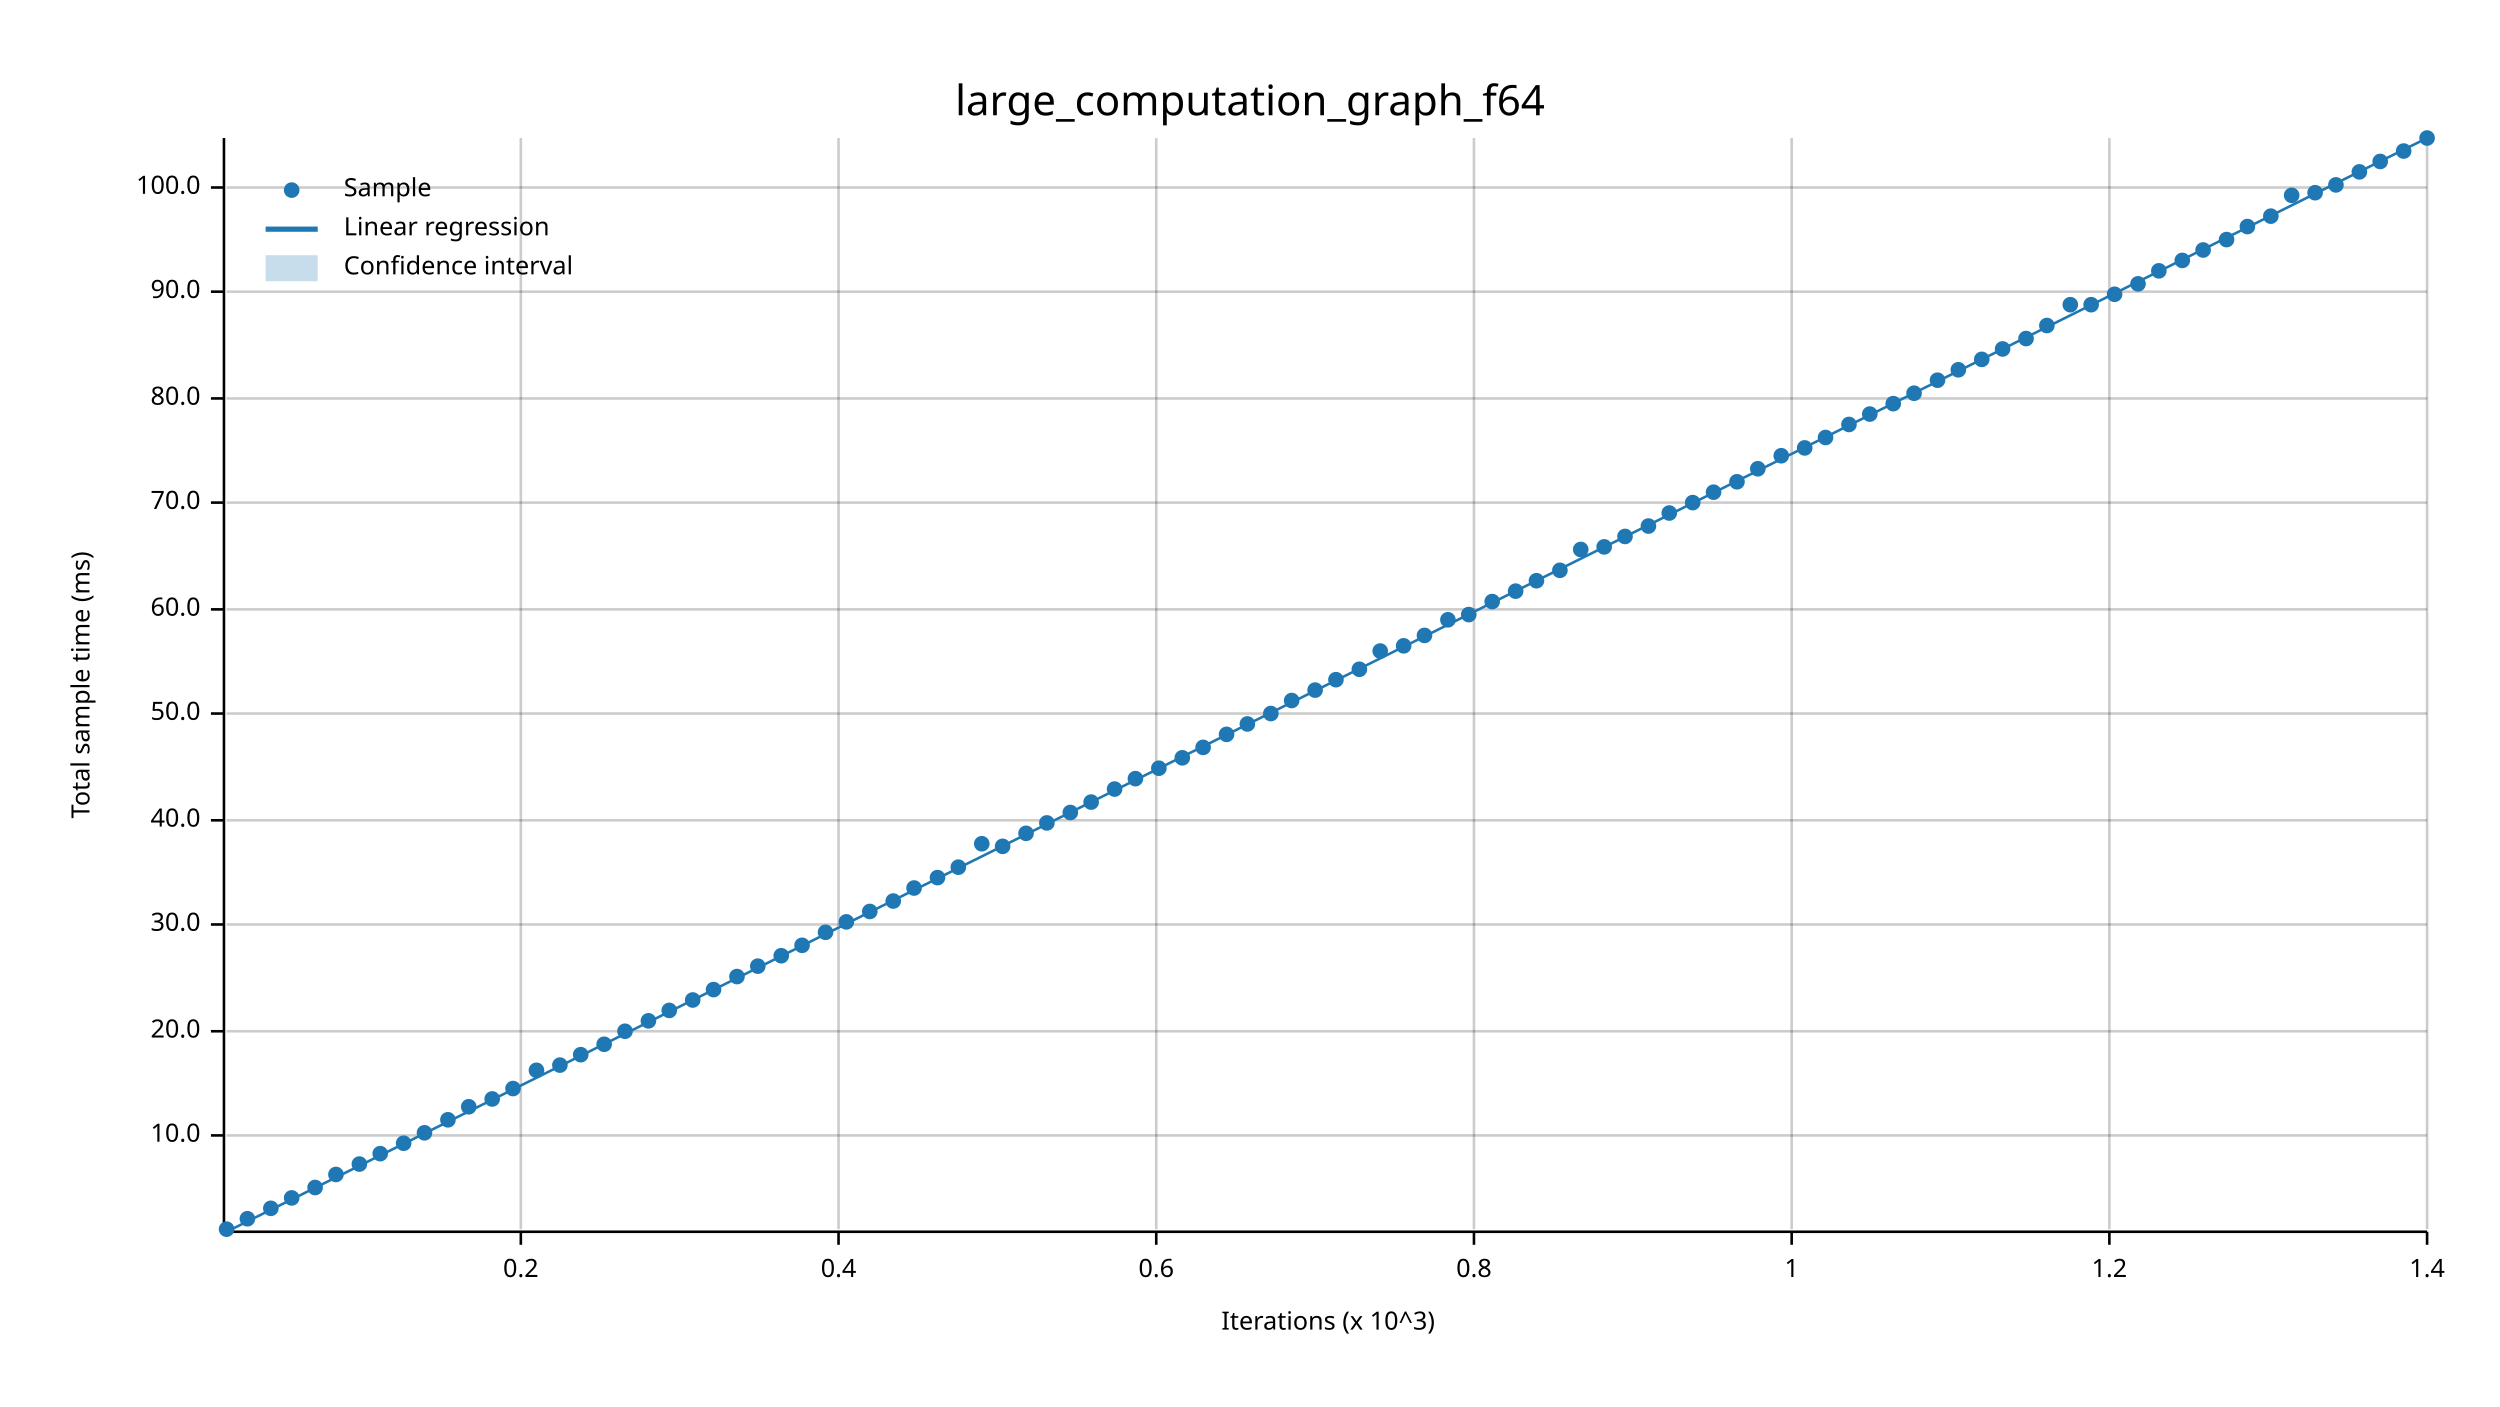
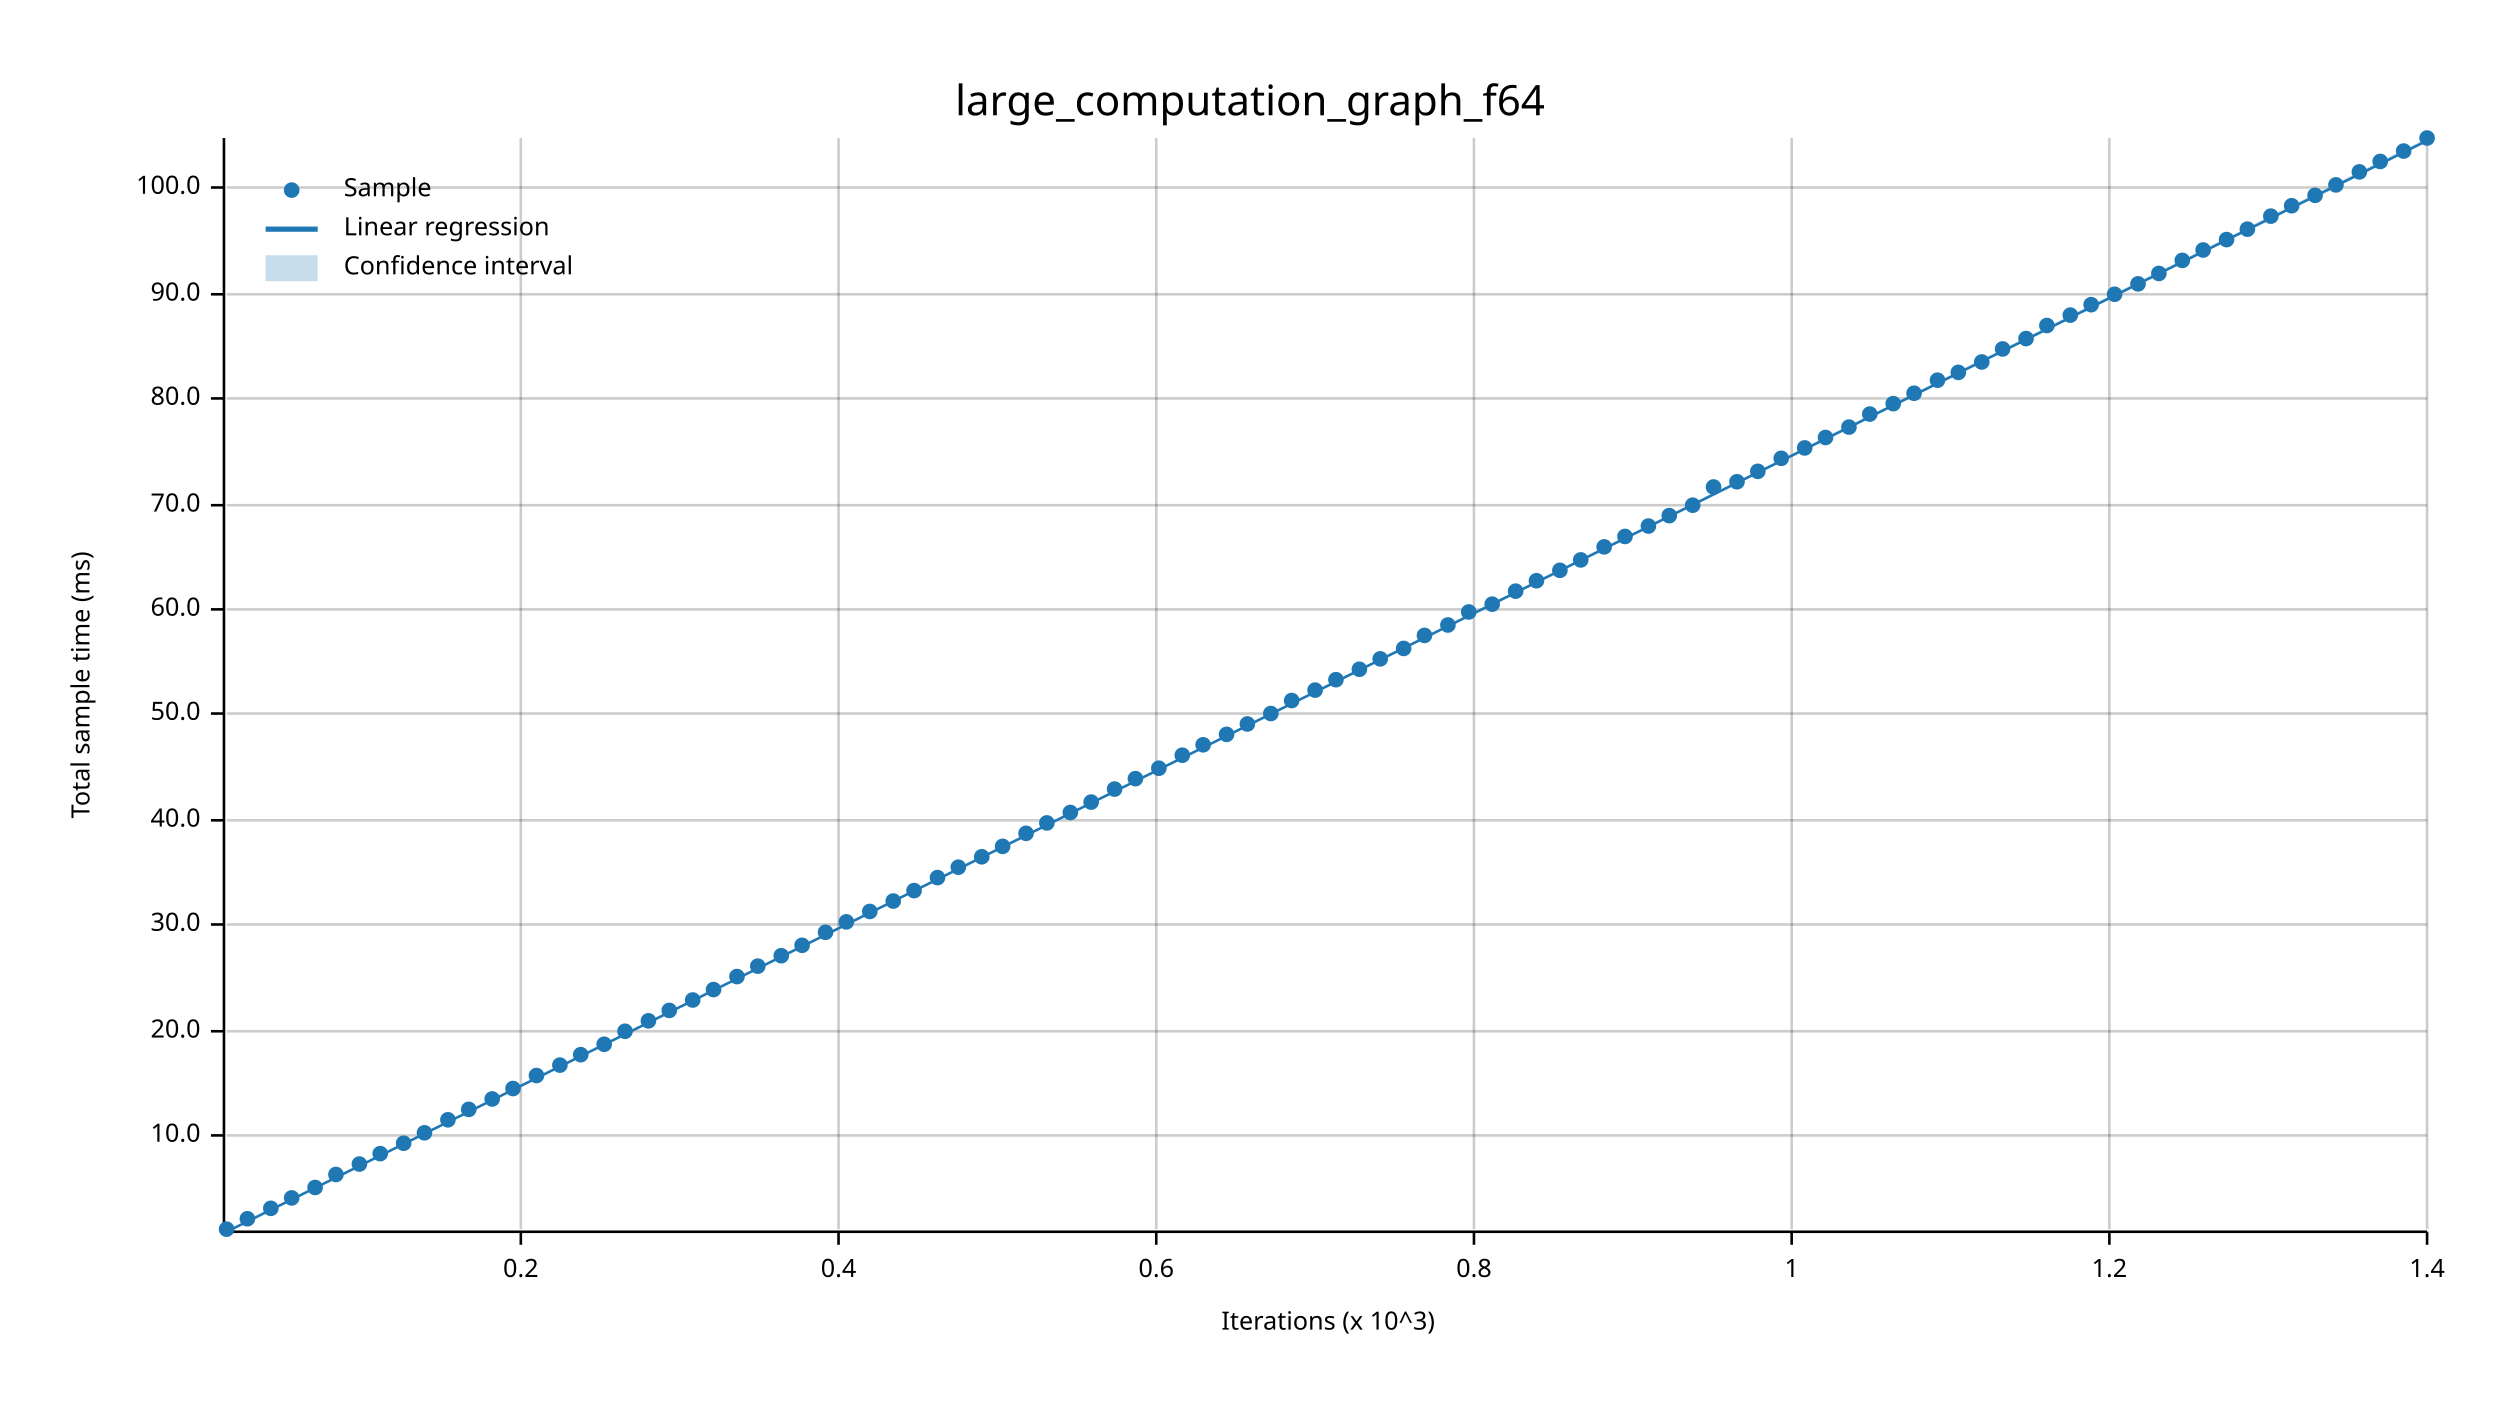
<svg xmlns="http://www.w3.org/2000/svg" width="960" height="540" viewBox="0 0 960 540">
  <text x="480" y="32" dy="0.76em" text-anchor="middle" font-family="sans-serif" font-size="16.129" opacity="1" fill="#000000">
large_computation_graph_f64
</text>
  <text x="27" y="263" dy="0.76em" text-anchor="middle" font-family="sans-serif" font-size="9.677" opacity="1" fill="#000000" transform="rotate(270, 27, 263)">
Total sample time (ms)
</text>
  <text x="510" y="513" dy="-0.5ex" text-anchor="middle" font-family="sans-serif" font-size="9.677" opacity="1" fill="#000000">
Iterations (x 10^3)
</text>
  <line opacity="0.2" stroke="#000000" stroke-width="1" x1="200" y1="472" x2="200" y2="53" />
  <line opacity="0.2" stroke="#000000" stroke-width="1" x1="322" y1="472" x2="322" y2="53" />
  <line opacity="0.2" stroke="#000000" stroke-width="1" x1="444" y1="472" x2="444" y2="53" />
  <line opacity="0.2" stroke="#000000" stroke-width="1" x1="566" y1="472" x2="566" y2="53" />
  <line opacity="0.2" stroke="#000000" stroke-width="1" x1="688" y1="472" x2="688" y2="53" />
  <line opacity="0.2" stroke="#000000" stroke-width="1" x1="810" y1="472" x2="810" y2="53" />
  <line opacity="0.2" stroke="#000000" stroke-width="1" x1="932" y1="472" x2="932" y2="53" />
  <line opacity="0.2" stroke="#000000" stroke-width="1" x1="87" y1="436" x2="932" y2="436" />
  <line opacity="0.2" stroke="#000000" stroke-width="1" x1="87" y1="396" x2="932" y2="396" />
  <line opacity="0.2" stroke="#000000" stroke-width="1" x1="87" y1="355" x2="932" y2="355" />
  <line opacity="0.2" stroke="#000000" stroke-width="1" x1="87" y1="315" x2="932" y2="315" />
  <line opacity="0.2" stroke="#000000" stroke-width="1" x1="87" y1="274" x2="932" y2="274" />
  <line opacity="0.2" stroke="#000000" stroke-width="1" x1="87" y1="234" x2="932" y2="234" />
-   <line opacity="0.2" stroke="#000000" stroke-width="1" x1="87" y1="193" x2="932" y2="193" />
+   <line opacity="0.2" stroke="#000000" stroke-width="1" x1="87" y1="194" x2="932" y2="194" />
  <line opacity="0.2" stroke="#000000" stroke-width="1" x1="87" y1="153" x2="932" y2="153" />
-   <line opacity="0.2" stroke="#000000" stroke-width="1" x1="87" y1="112" x2="932" y2="112" />
+   <line opacity="0.2" stroke="#000000" stroke-width="1" x1="87" y1="113" x2="932" y2="113" />
  <line opacity="0.2" stroke="#000000" stroke-width="1" x1="87" y1="72" x2="932" y2="72" />
  <polyline fill="none" opacity="1" stroke="#000000" stroke-width="1" points="86,53 86,472 " />
  <text x="77" y="436" dy="0.5ex" text-anchor="end" font-family="sans-serif" font-size="9.677" opacity="1" fill="#000000">
10.0
</text>
  <polyline fill="none" opacity="1" stroke="#000000" stroke-width="1" points="81,436 86,436 " />
  <text x="77" y="396" dy="0.5ex" text-anchor="end" font-family="sans-serif" font-size="9.677" opacity="1" fill="#000000">
20.0
</text>
  <polyline fill="none" opacity="1" stroke="#000000" stroke-width="1" points="81,396 86,396 " />
  <text x="77" y="355" dy="0.5ex" text-anchor="end" font-family="sans-serif" font-size="9.677" opacity="1" fill="#000000">
30.0
</text>
  <polyline fill="none" opacity="1" stroke="#000000" stroke-width="1" points="81,355 86,355 " />
  <text x="77" y="315" dy="0.5ex" text-anchor="end" font-family="sans-serif" font-size="9.677" opacity="1" fill="#000000">
40.0
</text>
  <polyline fill="none" opacity="1" stroke="#000000" stroke-width="1" points="81,315 86,315 " />
  <text x="77" y="274" dy="0.5ex" text-anchor="end" font-family="sans-serif" font-size="9.677" opacity="1" fill="#000000">
50.0
</text>
  <polyline fill="none" opacity="1" stroke="#000000" stroke-width="1" points="81,274 86,274 " />
  <text x="77" y="234" dy="0.5ex" text-anchor="end" font-family="sans-serif" font-size="9.677" opacity="1" fill="#000000">
60.0
</text>
  <polyline fill="none" opacity="1" stroke="#000000" stroke-width="1" points="81,234 86,234 " />
-   <text x="77" y="193" dy="0.5ex" text-anchor="end" font-family="sans-serif" font-size="9.677" opacity="1" fill="#000000">
+   <text x="77" y="194" dy="0.5ex" text-anchor="end" font-family="sans-serif" font-size="9.677" opacity="1" fill="#000000">
70.0
</text>
-   <polyline fill="none" opacity="1" stroke="#000000" stroke-width="1" points="81,193 86,193 " />
+   <polyline fill="none" opacity="1" stroke="#000000" stroke-width="1" points="81,194 86,194 " />
  <text x="77" y="153" dy="0.5ex" text-anchor="end" font-family="sans-serif" font-size="9.677" opacity="1" fill="#000000">
80.0
</text>
  <polyline fill="none" opacity="1" stroke="#000000" stroke-width="1" points="81,153 86,153 " />
-   <text x="77" y="112" dy="0.5ex" text-anchor="end" font-family="sans-serif" font-size="9.677" opacity="1" fill="#000000">
+   <text x="77" y="113" dy="0.5ex" text-anchor="end" font-family="sans-serif" font-size="9.677" opacity="1" fill="#000000">
90.0
</text>
-   <polyline fill="none" opacity="1" stroke="#000000" stroke-width="1" points="81,112 86,112 " />
+   <polyline fill="none" opacity="1" stroke="#000000" stroke-width="1" points="81,113 86,113 " />
  <text x="77" y="72" dy="0.5ex" text-anchor="end" font-family="sans-serif" font-size="9.677" opacity="1" fill="#000000">
100.0
</text>
  <polyline fill="none" opacity="1" stroke="#000000" stroke-width="1" points="81,72 86,72 " />
  <polyline fill="none" opacity="1" stroke="#000000" stroke-width="1" points="87,473 932,473 " />
  <text x="200" y="483" dy="0.76em" text-anchor="middle" font-family="sans-serif" font-size="9.677" opacity="1" fill="#000000">
0.2
</text>
  <polyline fill="none" opacity="1" stroke="#000000" stroke-width="1" points="200,473 200,478 " />
  <text x="322" y="483" dy="0.76em" text-anchor="middle" font-family="sans-serif" font-size="9.677" opacity="1" fill="#000000">
0.4
</text>
  <polyline fill="none" opacity="1" stroke="#000000" stroke-width="1" points="322,473 322,478 " />
  <text x="444" y="483" dy="0.76em" text-anchor="middle" font-family="sans-serif" font-size="9.677" opacity="1" fill="#000000">
0.6
</text>
  <polyline fill="none" opacity="1" stroke="#000000" stroke-width="1" points="444,473 444,478 " />
  <text x="566" y="483" dy="0.76em" text-anchor="middle" font-family="sans-serif" font-size="9.677" opacity="1" fill="#000000">
0.8
</text>
  <polyline fill="none" opacity="1" stroke="#000000" stroke-width="1" points="566,473 566,478 " />
  <text x="688" y="483" dy="0.76em" text-anchor="middle" font-family="sans-serif" font-size="9.677" opacity="1" fill="#000000">
1
</text>
  <polyline fill="none" opacity="1" stroke="#000000" stroke-width="1" points="688,473 688,478 " />
  <text x="810" y="483" dy="0.76em" text-anchor="middle" font-family="sans-serif" font-size="9.677" opacity="1" fill="#000000">
1.2
</text>
  <polyline fill="none" opacity="1" stroke="#000000" stroke-width="1" points="810,473 810,478 " />
  <text x="932" y="483" dy="0.76em" text-anchor="middle" font-family="sans-serif" font-size="9.677" opacity="1" fill="#000000">
1.4
</text>
  <polyline fill="none" opacity="1" stroke="#000000" stroke-width="1" points="932,473 932,478 " />
  <circle cx="87" cy="472" r="3" opacity="1" fill="#1F78B4" stroke="none" stroke-width="1" />
  <circle cx="95" cy="468" r="3" opacity="1" fill="#1F78B4" stroke="none" stroke-width="1" />
  <circle cx="104" cy="464" r="3" opacity="1" fill="#1F78B4" stroke="none" stroke-width="1" />
  <circle cx="112" cy="460" r="3" opacity="1" fill="#1F78B4" stroke="none" stroke-width="1" />
  <circle cx="121" cy="456" r="3" opacity="1" fill="#1F78B4" stroke="none" stroke-width="1" />
  <circle cx="129" cy="451" r="3" opacity="1" fill="#1F78B4" stroke="none" stroke-width="1" />
  <circle cx="138" cy="447" r="3" opacity="1" fill="#1F78B4" stroke="none" stroke-width="1" />
  <circle cx="146" cy="443" r="3" opacity="1" fill="#1F78B4" stroke="none" stroke-width="1" />
  <circle cx="155" cy="439" r="3" opacity="1" fill="#1F78B4" stroke="none" stroke-width="1" />
  <circle cx="163" cy="435" r="3" opacity="1" fill="#1F78B4" stroke="none" stroke-width="1" />
  <circle cx="172" cy="430" r="3" opacity="1" fill="#1F78B4" stroke="none" stroke-width="1" />
-   <circle cx="180" cy="425" r="3" opacity="1" fill="#1F78B4" stroke="none" stroke-width="1" />
+   <circle cx="180" cy="426" r="3" opacity="1" fill="#1F78B4" stroke="none" stroke-width="1" />
  <circle cx="189" cy="422" r="3" opacity="1" fill="#1F78B4" stroke="none" stroke-width="1" />
  <circle cx="197" cy="418" r="3" opacity="1" fill="#1F78B4" stroke="none" stroke-width="1" />
-   <circle cx="206" cy="411" r="3" opacity="1" fill="#1F78B4" stroke="none" stroke-width="1" />
+   <circle cx="206" cy="413" r="3" opacity="1" fill="#1F78B4" stroke="none" stroke-width="1" />
  <circle cx="215" cy="409" r="3" opacity="1" fill="#1F78B4" stroke="none" stroke-width="1" />
  <circle cx="223" cy="405" r="3" opacity="1" fill="#1F78B4" stroke="none" stroke-width="1" />
  <circle cx="232" cy="401" r="3" opacity="1" fill="#1F78B4" stroke="none" stroke-width="1" />
  <circle cx="240" cy="396" r="3" opacity="1" fill="#1F78B4" stroke="none" stroke-width="1" />
  <circle cx="249" cy="392" r="3" opacity="1" fill="#1F78B4" stroke="none" stroke-width="1" />
  <circle cx="257" cy="388" r="3" opacity="1" fill="#1F78B4" stroke="none" stroke-width="1" />
  <circle cx="266" cy="384" r="3" opacity="1" fill="#1F78B4" stroke="none" stroke-width="1" />
  <circle cx="274" cy="380" r="3" opacity="1" fill="#1F78B4" stroke="none" stroke-width="1" />
  <circle cx="283" cy="375" r="3" opacity="1" fill="#1F78B4" stroke="none" stroke-width="1" />
  <circle cx="291" cy="371" r="3" opacity="1" fill="#1F78B4" stroke="none" stroke-width="1" />
  <circle cx="300" cy="367" r="3" opacity="1" fill="#1F78B4" stroke="none" stroke-width="1" />
  <circle cx="308" cy="363" r="3" opacity="1" fill="#1F78B4" stroke="none" stroke-width="1" />
  <circle cx="317" cy="358" r="3" opacity="1" fill="#1F78B4" stroke="none" stroke-width="1" />
  <circle cx="325" cy="354" r="3" opacity="1" fill="#1F78B4" stroke="none" stroke-width="1" />
  <circle cx="334" cy="350" r="3" opacity="1" fill="#1F78B4" stroke="none" stroke-width="1" />
  <circle cx="343" cy="346" r="3" opacity="1" fill="#1F78B4" stroke="none" stroke-width="1" />
-   <circle cx="351" cy="341" r="3" opacity="1" fill="#1F78B4" stroke="none" stroke-width="1" />
+   <circle cx="351" cy="342" r="3" opacity="1" fill="#1F78B4" stroke="none" stroke-width="1" />
  <circle cx="360" cy="337" r="3" opacity="1" fill="#1F78B4" stroke="none" stroke-width="1" />
  <circle cx="368" cy="333" r="3" opacity="1" fill="#1F78B4" stroke="none" stroke-width="1" />
-   <circle cx="377" cy="324" r="3" opacity="1" fill="#1F78B4" stroke="none" stroke-width="1" />
+   <circle cx="377" cy="329" r="3" opacity="1" fill="#1F78B4" stroke="none" stroke-width="1" />
  <circle cx="385" cy="325" r="3" opacity="1" fill="#1F78B4" stroke="none" stroke-width="1" />
  <circle cx="394" cy="320" r="3" opacity="1" fill="#1F78B4" stroke="none" stroke-width="1" />
  <circle cx="402" cy="316" r="3" opacity="1" fill="#1F78B4" stroke="none" stroke-width="1" />
  <circle cx="411" cy="312" r="3" opacity="1" fill="#1F78B4" stroke="none" stroke-width="1" />
  <circle cx="419" cy="308" r="3" opacity="1" fill="#1F78B4" stroke="none" stroke-width="1" />
  <circle cx="428" cy="303" r="3" opacity="1" fill="#1F78B4" stroke="none" stroke-width="1" />
  <circle cx="436" cy="299" r="3" opacity="1" fill="#1F78B4" stroke="none" stroke-width="1" />
  <circle cx="445" cy="295" r="3" opacity="1" fill="#1F78B4" stroke="none" stroke-width="1" />
-   <circle cx="454" cy="291" r="3" opacity="1" fill="#1F78B4" stroke="none" stroke-width="1" />
-   <circle cx="462" cy="287" r="3" opacity="1" fill="#1F78B4" stroke="none" stroke-width="1" />
+   <circle cx="454" cy="290" r="3" opacity="1" fill="#1F78B4" stroke="none" stroke-width="1" />
+   <circle cx="462" cy="286" r="3" opacity="1" fill="#1F78B4" stroke="none" stroke-width="1" />
  <circle cx="471" cy="282" r="3" opacity="1" fill="#1F78B4" stroke="none" stroke-width="1" />
  <circle cx="479" cy="278" r="3" opacity="1" fill="#1F78B4" stroke="none" stroke-width="1" />
  <circle cx="488" cy="274" r="3" opacity="1" fill="#1F78B4" stroke="none" stroke-width="1" />
  <circle cx="496" cy="269" r="3" opacity="1" fill="#1F78B4" stroke="none" stroke-width="1" />
  <circle cx="505" cy="265" r="3" opacity="1" fill="#1F78B4" stroke="none" stroke-width="1" />
  <circle cx="513" cy="261" r="3" opacity="1" fill="#1F78B4" stroke="none" stroke-width="1" />
  <circle cx="522" cy="257" r="3" opacity="1" fill="#1F78B4" stroke="none" stroke-width="1" />
-   <circle cx="530" cy="250" r="3" opacity="1" fill="#1F78B4" stroke="none" stroke-width="1" />
-   <circle cx="539" cy="248" r="3" opacity="1" fill="#1F78B4" stroke="none" stroke-width="1" />
+   <circle cx="530" cy="253" r="3" opacity="1" fill="#1F78B4" stroke="none" stroke-width="1" />
+   <circle cx="539" cy="249" r="3" opacity="1" fill="#1F78B4" stroke="none" stroke-width="1" />
  <circle cx="547" cy="244" r="3" opacity="1" fill="#1F78B4" stroke="none" stroke-width="1" />
-   <circle cx="556" cy="238" r="3" opacity="1" fill="#1F78B4" stroke="none" stroke-width="1" />
-   <circle cx="564" cy="236" r="3" opacity="1" fill="#1F78B4" stroke="none" stroke-width="1" />
-   <circle cx="573" cy="231" r="3" opacity="1" fill="#1F78B4" stroke="none" stroke-width="1" />
+   <circle cx="556" cy="240" r="3" opacity="1" fill="#1F78B4" stroke="none" stroke-width="1" />
+   <circle cx="564" cy="235" r="3" opacity="1" fill="#1F78B4" stroke="none" stroke-width="1" />
+   <circle cx="573" cy="232" r="3" opacity="1" fill="#1F78B4" stroke="none" stroke-width="1" />
  <circle cx="582" cy="227" r="3" opacity="1" fill="#1F78B4" stroke="none" stroke-width="1" />
  <circle cx="590" cy="223" r="3" opacity="1" fill="#1F78B4" stroke="none" stroke-width="1" />
  <circle cx="599" cy="219" r="3" opacity="1" fill="#1F78B4" stroke="none" stroke-width="1" />
-   <circle cx="607" cy="211" r="3" opacity="1" fill="#1F78B4" stroke="none" stroke-width="1" />
+   <circle cx="607" cy="215" r="3" opacity="1" fill="#1F78B4" stroke="none" stroke-width="1" />
  <circle cx="616" cy="210" r="3" opacity="1" fill="#1F78B4" stroke="none" stroke-width="1" />
  <circle cx="624" cy="206" r="3" opacity="1" fill="#1F78B4" stroke="none" stroke-width="1" />
  <circle cx="633" cy="202" r="3" opacity="1" fill="#1F78B4" stroke="none" stroke-width="1" />
-   <circle cx="641" cy="197" r="3" opacity="1" fill="#1F78B4" stroke="none" stroke-width="1" />
-   <circle cx="650" cy="193" r="3" opacity="1" fill="#1F78B4" stroke="none" stroke-width="1" />
-   <circle cx="658" cy="189" r="3" opacity="1" fill="#1F78B4" stroke="none" stroke-width="1" />
+   <circle cx="641" cy="198" r="3" opacity="1" fill="#1F78B4" stroke="none" stroke-width="1" />
+   <circle cx="650" cy="194" r="3" opacity="1" fill="#1F78B4" stroke="none" stroke-width="1" />
+   <circle cx="658" cy="187" r="3" opacity="1" fill="#1F78B4" stroke="none" stroke-width="1" />
  <circle cx="667" cy="185" r="3" opacity="1" fill="#1F78B4" stroke="none" stroke-width="1" />
-   <circle cx="675" cy="180" r="3" opacity="1" fill="#1F78B4" stroke="none" stroke-width="1" />
-   <circle cx="684" cy="175" r="3" opacity="1" fill="#1F78B4" stroke="none" stroke-width="1" />
+   <circle cx="675" cy="181" r="3" opacity="1" fill="#1F78B4" stroke="none" stroke-width="1" />
+   <circle cx="684" cy="176" r="3" opacity="1" fill="#1F78B4" stroke="none" stroke-width="1" />
  <circle cx="693" cy="172" r="3" opacity="1" fill="#1F78B4" stroke="none" stroke-width="1" />
  <circle cx="701" cy="168" r="3" opacity="1" fill="#1F78B4" stroke="none" stroke-width="1" />
-   <circle cx="710" cy="163" r="3" opacity="1" fill="#1F78B4" stroke="none" stroke-width="1" />
+   <circle cx="710" cy="164" r="3" opacity="1" fill="#1F78B4" stroke="none" stroke-width="1" />
  <circle cx="718" cy="159" r="3" opacity="1" fill="#1F78B4" stroke="none" stroke-width="1" />
  <circle cx="727" cy="155" r="3" opacity="1" fill="#1F78B4" stroke="none" stroke-width="1" />
  <circle cx="735" cy="151" r="3" opacity="1" fill="#1F78B4" stroke="none" stroke-width="1" />
  <circle cx="744" cy="146" r="3" opacity="1" fill="#1F78B4" stroke="none" stroke-width="1" />
-   <circle cx="752" cy="142" r="3" opacity="1" fill="#1F78B4" stroke="none" stroke-width="1" />
-   <circle cx="761" cy="138" r="3" opacity="1" fill="#1F78B4" stroke="none" stroke-width="1" />
+   <circle cx="752" cy="143" r="3" opacity="1" fill="#1F78B4" stroke="none" stroke-width="1" />
+   <circle cx="761" cy="139" r="3" opacity="1" fill="#1F78B4" stroke="none" stroke-width="1" />
  <circle cx="769" cy="134" r="3" opacity="1" fill="#1F78B4" stroke="none" stroke-width="1" />
  <circle cx="778" cy="130" r="3" opacity="1" fill="#1F78B4" stroke="none" stroke-width="1" />
  <circle cx="786" cy="125" r="3" opacity="1" fill="#1F78B4" stroke="none" stroke-width="1" />
-   <circle cx="795" cy="117" r="3" opacity="1" fill="#1F78B4" stroke="none" stroke-width="1" />
+   <circle cx="795" cy="121" r="3" opacity="1" fill="#1F78B4" stroke="none" stroke-width="1" />
  <circle cx="803" cy="117" r="3" opacity="1" fill="#1F78B4" stroke="none" stroke-width="1" />
  <circle cx="812" cy="113" r="3" opacity="1" fill="#1F78B4" stroke="none" stroke-width="1" />
  <circle cx="821" cy="109" r="3" opacity="1" fill="#1F78B4" stroke="none" stroke-width="1" />
-   <circle cx="829" cy="104" r="3" opacity="1" fill="#1F78B4" stroke="none" stroke-width="1" />
+   <circle cx="829" cy="105" r="3" opacity="1" fill="#1F78B4" stroke="none" stroke-width="1" />
  <circle cx="838" cy="100" r="3" opacity="1" fill="#1F78B4" stroke="none" stroke-width="1" />
  <circle cx="846" cy="96" r="3" opacity="1" fill="#1F78B4" stroke="none" stroke-width="1" />
  <circle cx="855" cy="92" r="3" opacity="1" fill="#1F78B4" stroke="none" stroke-width="1" />
-   <circle cx="863" cy="87" r="3" opacity="1" fill="#1F78B4" stroke="none" stroke-width="1" />
+   <circle cx="863" cy="88" r="3" opacity="1" fill="#1F78B4" stroke="none" stroke-width="1" />
  <circle cx="872" cy="83" r="3" opacity="1" fill="#1F78B4" stroke="none" stroke-width="1" />
-   <circle cx="880" cy="75" r="3" opacity="1" fill="#1F78B4" stroke="none" stroke-width="1" />
-   <circle cx="889" cy="74" r="3" opacity="1" fill="#1F78B4" stroke="none" stroke-width="1" />
+   <circle cx="880" cy="79" r="3" opacity="1" fill="#1F78B4" stroke="none" stroke-width="1" />
+   <circle cx="889" cy="75" r="3" opacity="1" fill="#1F78B4" stroke="none" stroke-width="1" />
  <circle cx="897" cy="71" r="3" opacity="1" fill="#1F78B4" stroke="none" stroke-width="1" />
  <circle cx="906" cy="66" r="3" opacity="1" fill="#1F78B4" stroke="none" stroke-width="1" />
  <circle cx="914" cy="62" r="3" opacity="1" fill="#1F78B4" stroke="none" stroke-width="1" />
  <circle cx="923" cy="58" r="3" opacity="1" fill="#1F78B4" stroke="none" stroke-width="1" />
  <circle cx="932" cy="53" r="3" opacity="1" fill="#1F78B4" stroke="none" stroke-width="1" />
-   <polyline fill="none" opacity="1" stroke="#1F78B4" stroke-width="1" points="87,473 932,53 " />
-   <polygon opacity="0.25" fill="#1F78B4" points="87,473 932,53 932,53 " />
+   <polyline fill="none" opacity="1" stroke="#1F78B4" stroke-width="1" points="87,473 932,54 " />
+   <polygon opacity="0.25" fill="#1F78B4" points="87,473 932,54 932,53 " />
  <text x="132" y="68" dy="0.76em" text-anchor="start" font-family="sans-serif" font-size="9.677" opacity="1" fill="#000000">
Sample
</text>
  <text x="132" y="83" dy="0.76em" text-anchor="start" font-family="sans-serif" font-size="9.677" opacity="1" fill="#000000">
Linear regression
</text>
  <text x="132" y="98" dy="0.76em" text-anchor="start" font-family="sans-serif" font-size="9.677" opacity="1" fill="#000000">
Confidence interval
</text>
  <circle cx="112" cy="73" r="3" opacity="1" fill="#1F78B4" stroke="none" stroke-width="1" />
  <polyline fill="none" opacity="1" stroke="#1F78B4" stroke-width="2" points="102,88 122,88 " />
  <rect x="102" y="98" width="20" height="10" opacity="0.25" fill="#1F78B4" stroke="none" />
</svg>
